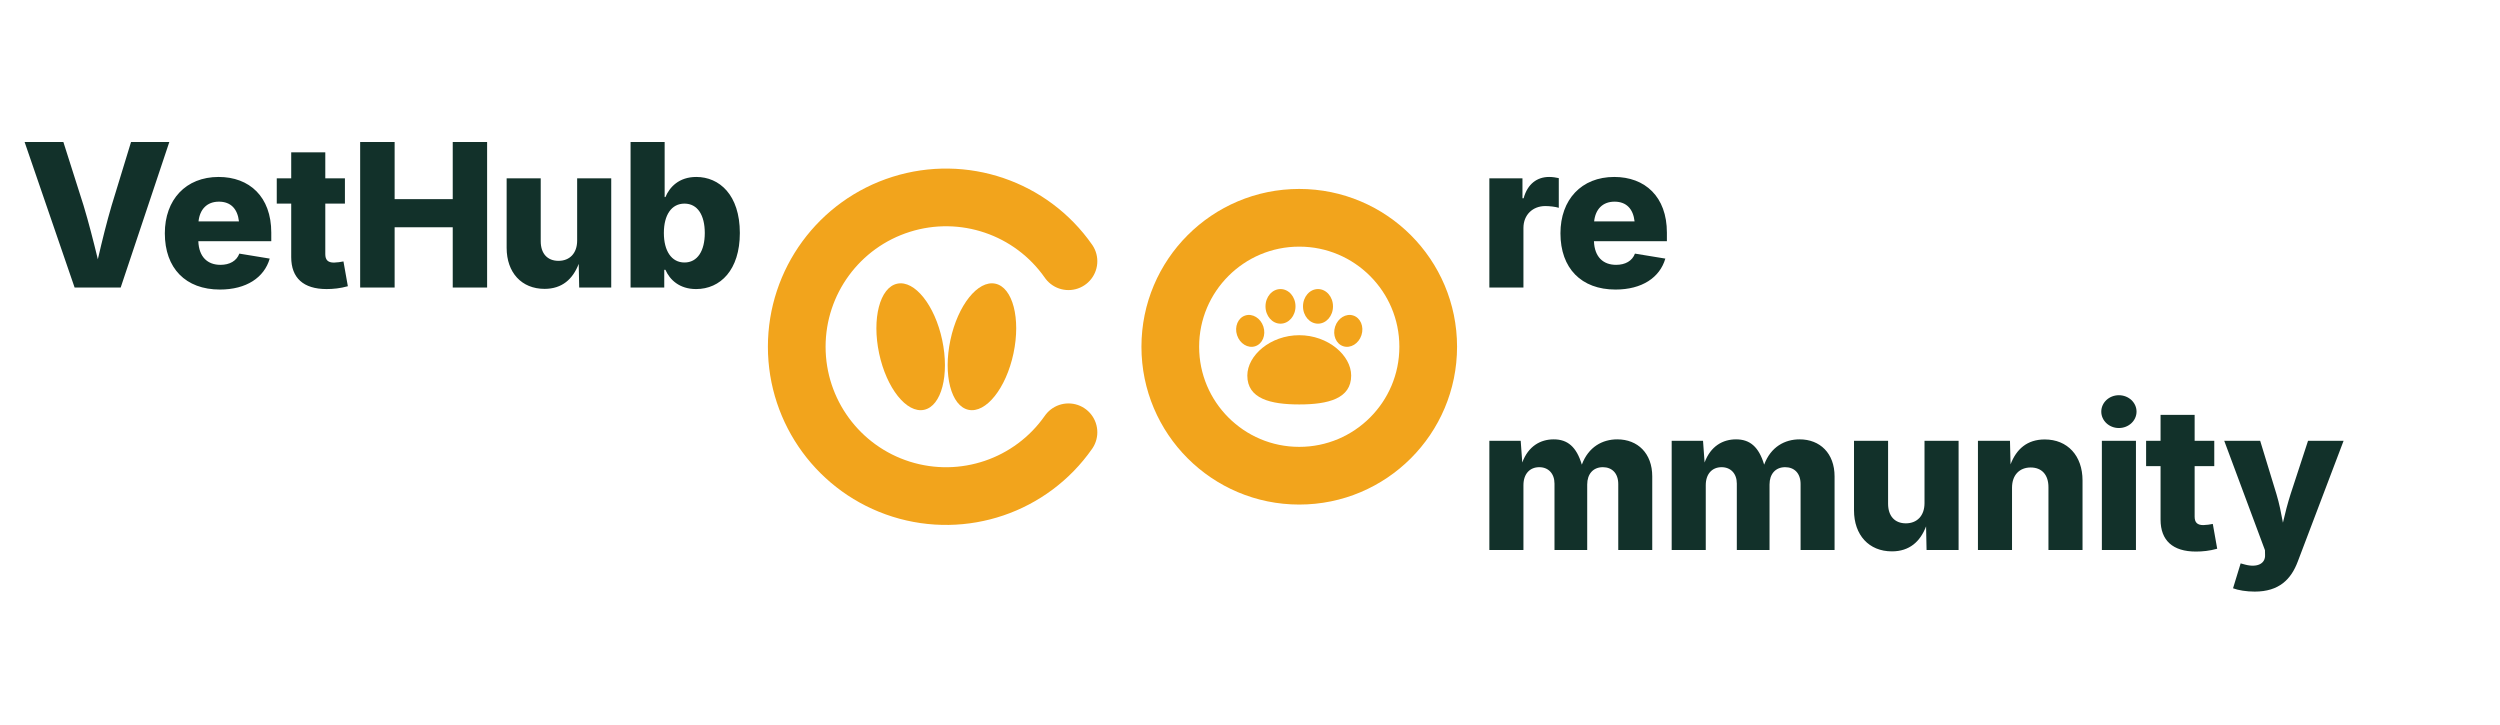
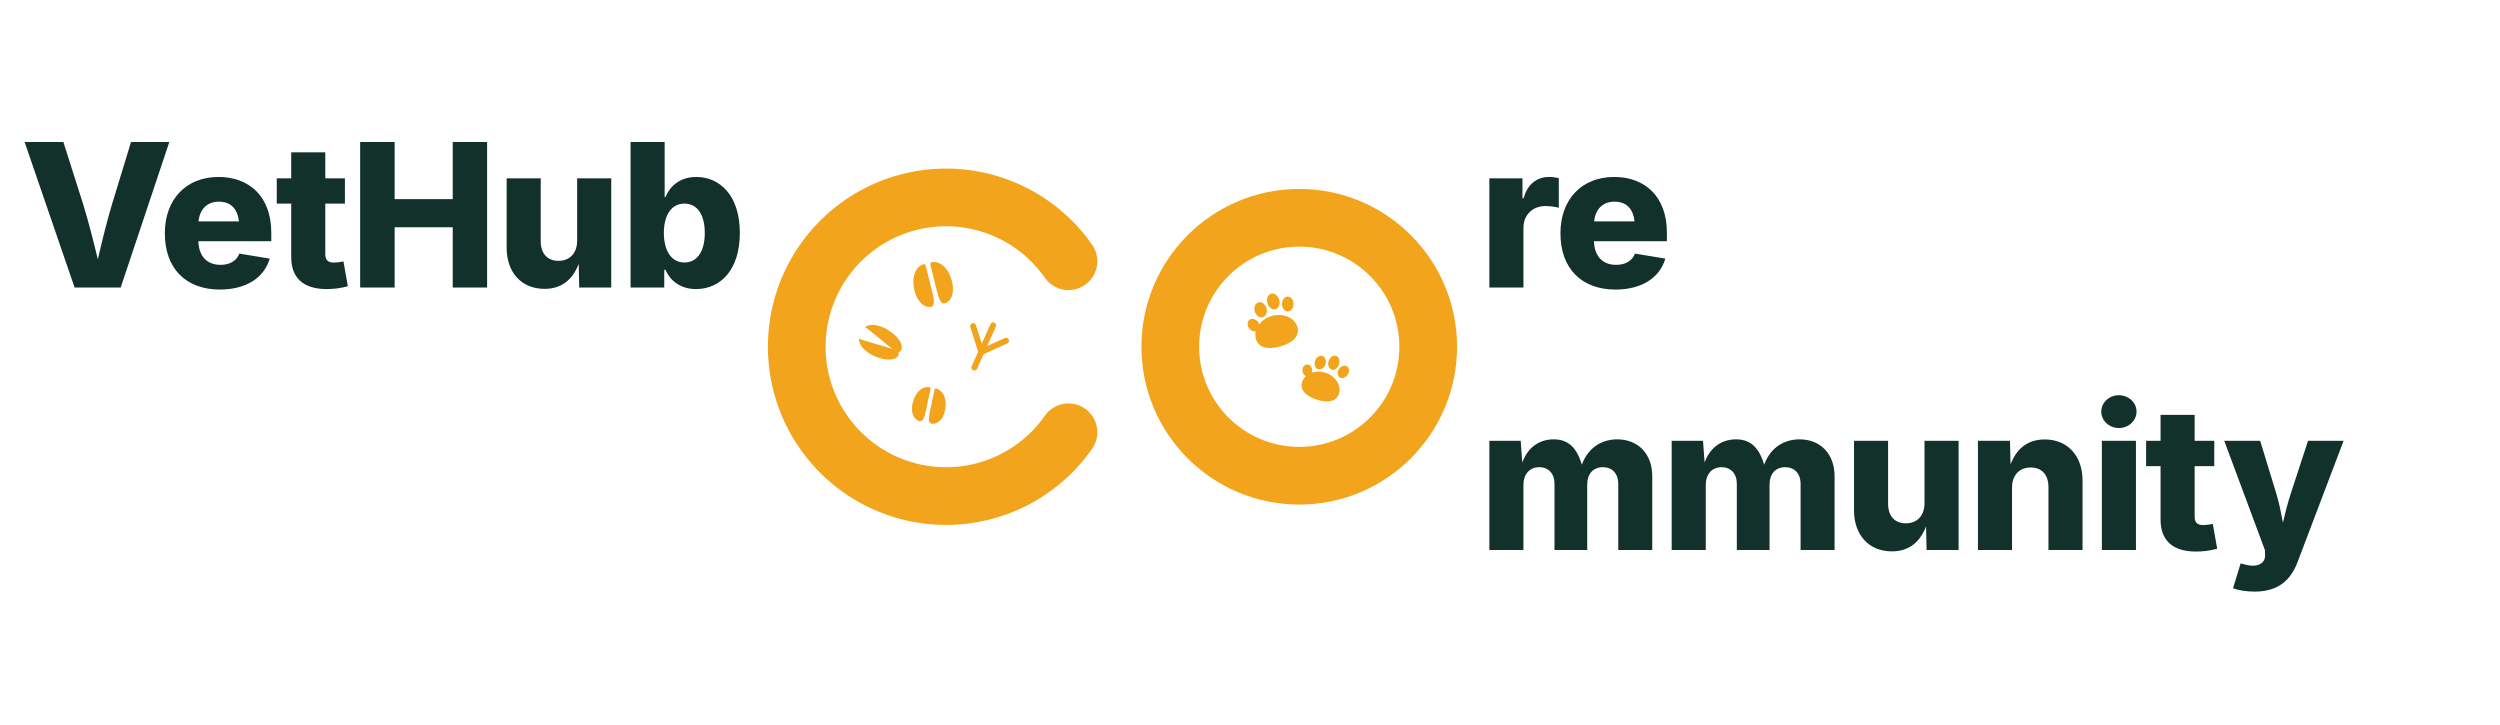
<svg xmlns="http://www.w3.org/2000/svg" viewBox="0 0 800 232" role="img" aria-label="VetHubCore Community">
+   <defs>
+     <g id="cow">
+       <path d="M-1.1 -6.3 C-3.9 -6.3 -5.7 -3.1 -5.7 .6 C-5.7 4.3 -3.9 6.4 -2 6.4 C-.9 6.4 -.7 4.6 -.7 2.2 L-.7 -5.2 C-.7 -6 -.8 -6.3 -1.1 -6.3 Z" />
+       <path d="M1.1 -6.3 C3.9 -6.3 5.7 -3.1 5.7 .6 C5.7 4.3 3.9 6.4 2 6.4 C.9 6.4 .7 4.6 .7 2.2 L.7 -5.2 C.7 -6 .8 -6.3 1.1 -6.3 Z" />
+     </g>
+     <g id="goat">
+       <path transform="rotate(-9)" d="M-.9 -6.8 C-3.1 -6.2 -4.5 -2.7 -4.3 1.1 C-4.1 4.5 -2.6 6.1 -1.2 5.7 C-.4 5.5 -.5 3.9 -.6 1.8 L-.9 -5.5 C-.95 -6.3 -.75 -6.85 -.9 -6.8 Z" />
+       <path transform="rotate(9)" d="M.9 -6.8 C3.1 -6.2 4.5 -2.7 4.3 1.1 C4.1 4.5 2.6 6.1 1.2 5.7 C.4 5.5 .5 3.9 .6 1.8 L.9 -5.5 C.95 -6.3 .75 -6.85 .9 -6.8 Z" />
+     </g>
+     <g id="sheep">
+       <path d="M-.85 -5 C-3.3 -5 -4.9 -2.4 -4.9 .8 C-4.9 3.9 -3.3 5.4 -1.7 5.4 C-.8 5.4 -.6 3.9 -.6 1.9 L-.6 -4.1 C-.6 -4.8 -.7 -5 -.85 -5 Z" />
+       <path d="M.85 -5 C3.3 -5 4.9 -2.4 4.9 .8 C4.9 3.9 3.3 5.4 1.7 5.4 C.8 5.4 .6 3.9 .6 1.9 L.6 -4.1 C.6 -4.8 .7 -5 .85 -5 Z" />
+     </g>
+     <g id="chicken" fill="none" stroke-width="1.75" stroke-linecap="round" stroke-linejoin="round">
+       <path d="M0 1.7 L0 -6.9" />
+       <path d="M0 1.7 L-5.3 -4.3" />
+       <path d="M0 1.7 L5.3 -4.3" />
+       <path d="M0 1.7 L0 6.7" />
+     </g>
+     <g id="paw">
+       <ellipse cx="-3.6" cy="-4.2" rx="1.9" ry="2.4" />
+       <ellipse cx=".9" cy="-5.6" rx="1.9" ry="2.5" />
+       <ellipse cx="5" cy="-3.6" rx="1.8" ry="2.3" transform="rotate(16 5 -3.6)" />
+       <ellipse cx="-7" cy="-.2" rx="1.7" ry="2.1" transform="rotate(-24 -7 -.2)" />
+       <path d="M-.8 -1.4 C3 -1.4 5.9 1.2 5.9 4.1 C5.9 7.1 3 8.4 -.8 8.4 C-4.6 8.4 -7.5 7.1 -7.5 4.1 C-7.5 1.2 -4.6 -1.4 -.8 -1.4 Z" />
+     </g>
+   </defs>
  <g transform="translate(242,45.8) scale(1.086)">
    <g fill="none" stroke="#F2A41C" stroke-width="17" stroke-linecap="round">
      <path d="M 92 34.8 A 44 44 0 1 0 92 85.2" />
      <circle cx="160" cy="60" r="38" />
    </g>
    <g fill="#F2A41C">
-       <g transform="translate(56,60)">
-         <ellipse cx="-10.5" cy="0" rx="9.5" ry="19" transform="rotate(-12 -10.5 0)" />
-         <ellipse cx="10.5" cy="0" rx="9.5" ry="19" transform="rotate(12 10.5 0)" />
-       </g>
-       <g transform="translate(160,60) scale(0.85) translate(-50,-54)">
-         <ellipse cx="43.5" cy="40" rx="5.2" ry="6" />
-         <ellipse cx="56.5" cy="40" rx="5.2" ry="6" />
-         <ellipse cx="33" cy="48.5" rx="4.8" ry="5.6" transform="rotate(-18 33 48.5)" />
-         <ellipse cx="67" cy="48.5" rx="4.8" ry="5.6" transform="rotate(18 67 48.5)" />
-         <path d="M50 50 C 60 50 68 57 68 64 C 68 72 60 74 50 74 C 40 74 32 72 32 64 C 32 57 40 50 50 50 Z" />
-       </g>
+       <use href="#cow" transform="translate(52,41.5) rotate(-14)" />
+       <use href="#goat" transform="translate(37,59) rotate(-62)" />
+       <use href="#sheep" transform="translate(51,77) rotate(12)" />
+       <use href="#chicken" transform="translate(67,60) rotate(24)" stroke="#F2A41C" />
+       <use href="#paw" transform="translate(153,52) rotate(-16) scale(.95)" />
+       <use href="#paw" transform="translate(168,69) rotate(18) scale(.85)" />
    </g>
  </g>
-   <g font-family="'Hanken Grotesk','Inter','Helvetica Neue',Helvetica,Arial,sans-serif" font-weight="800" font-size="64" letter-spacing="-1" fill="#12312A">
+   <g font-family="'Hanken Grotesk','Inter',Helvetica,Arial,sans-serif" font-weight="800" font-size="64" letter-spacing="-1" fill="#12312A">
    <text x="239" y="92" text-anchor="end">VetHub</text>
    <text x="473" y="92" text-anchor="start">re</text>
    <text x="473" y="176" text-anchor="start">mmunity</text>
  </g>
</svg>
